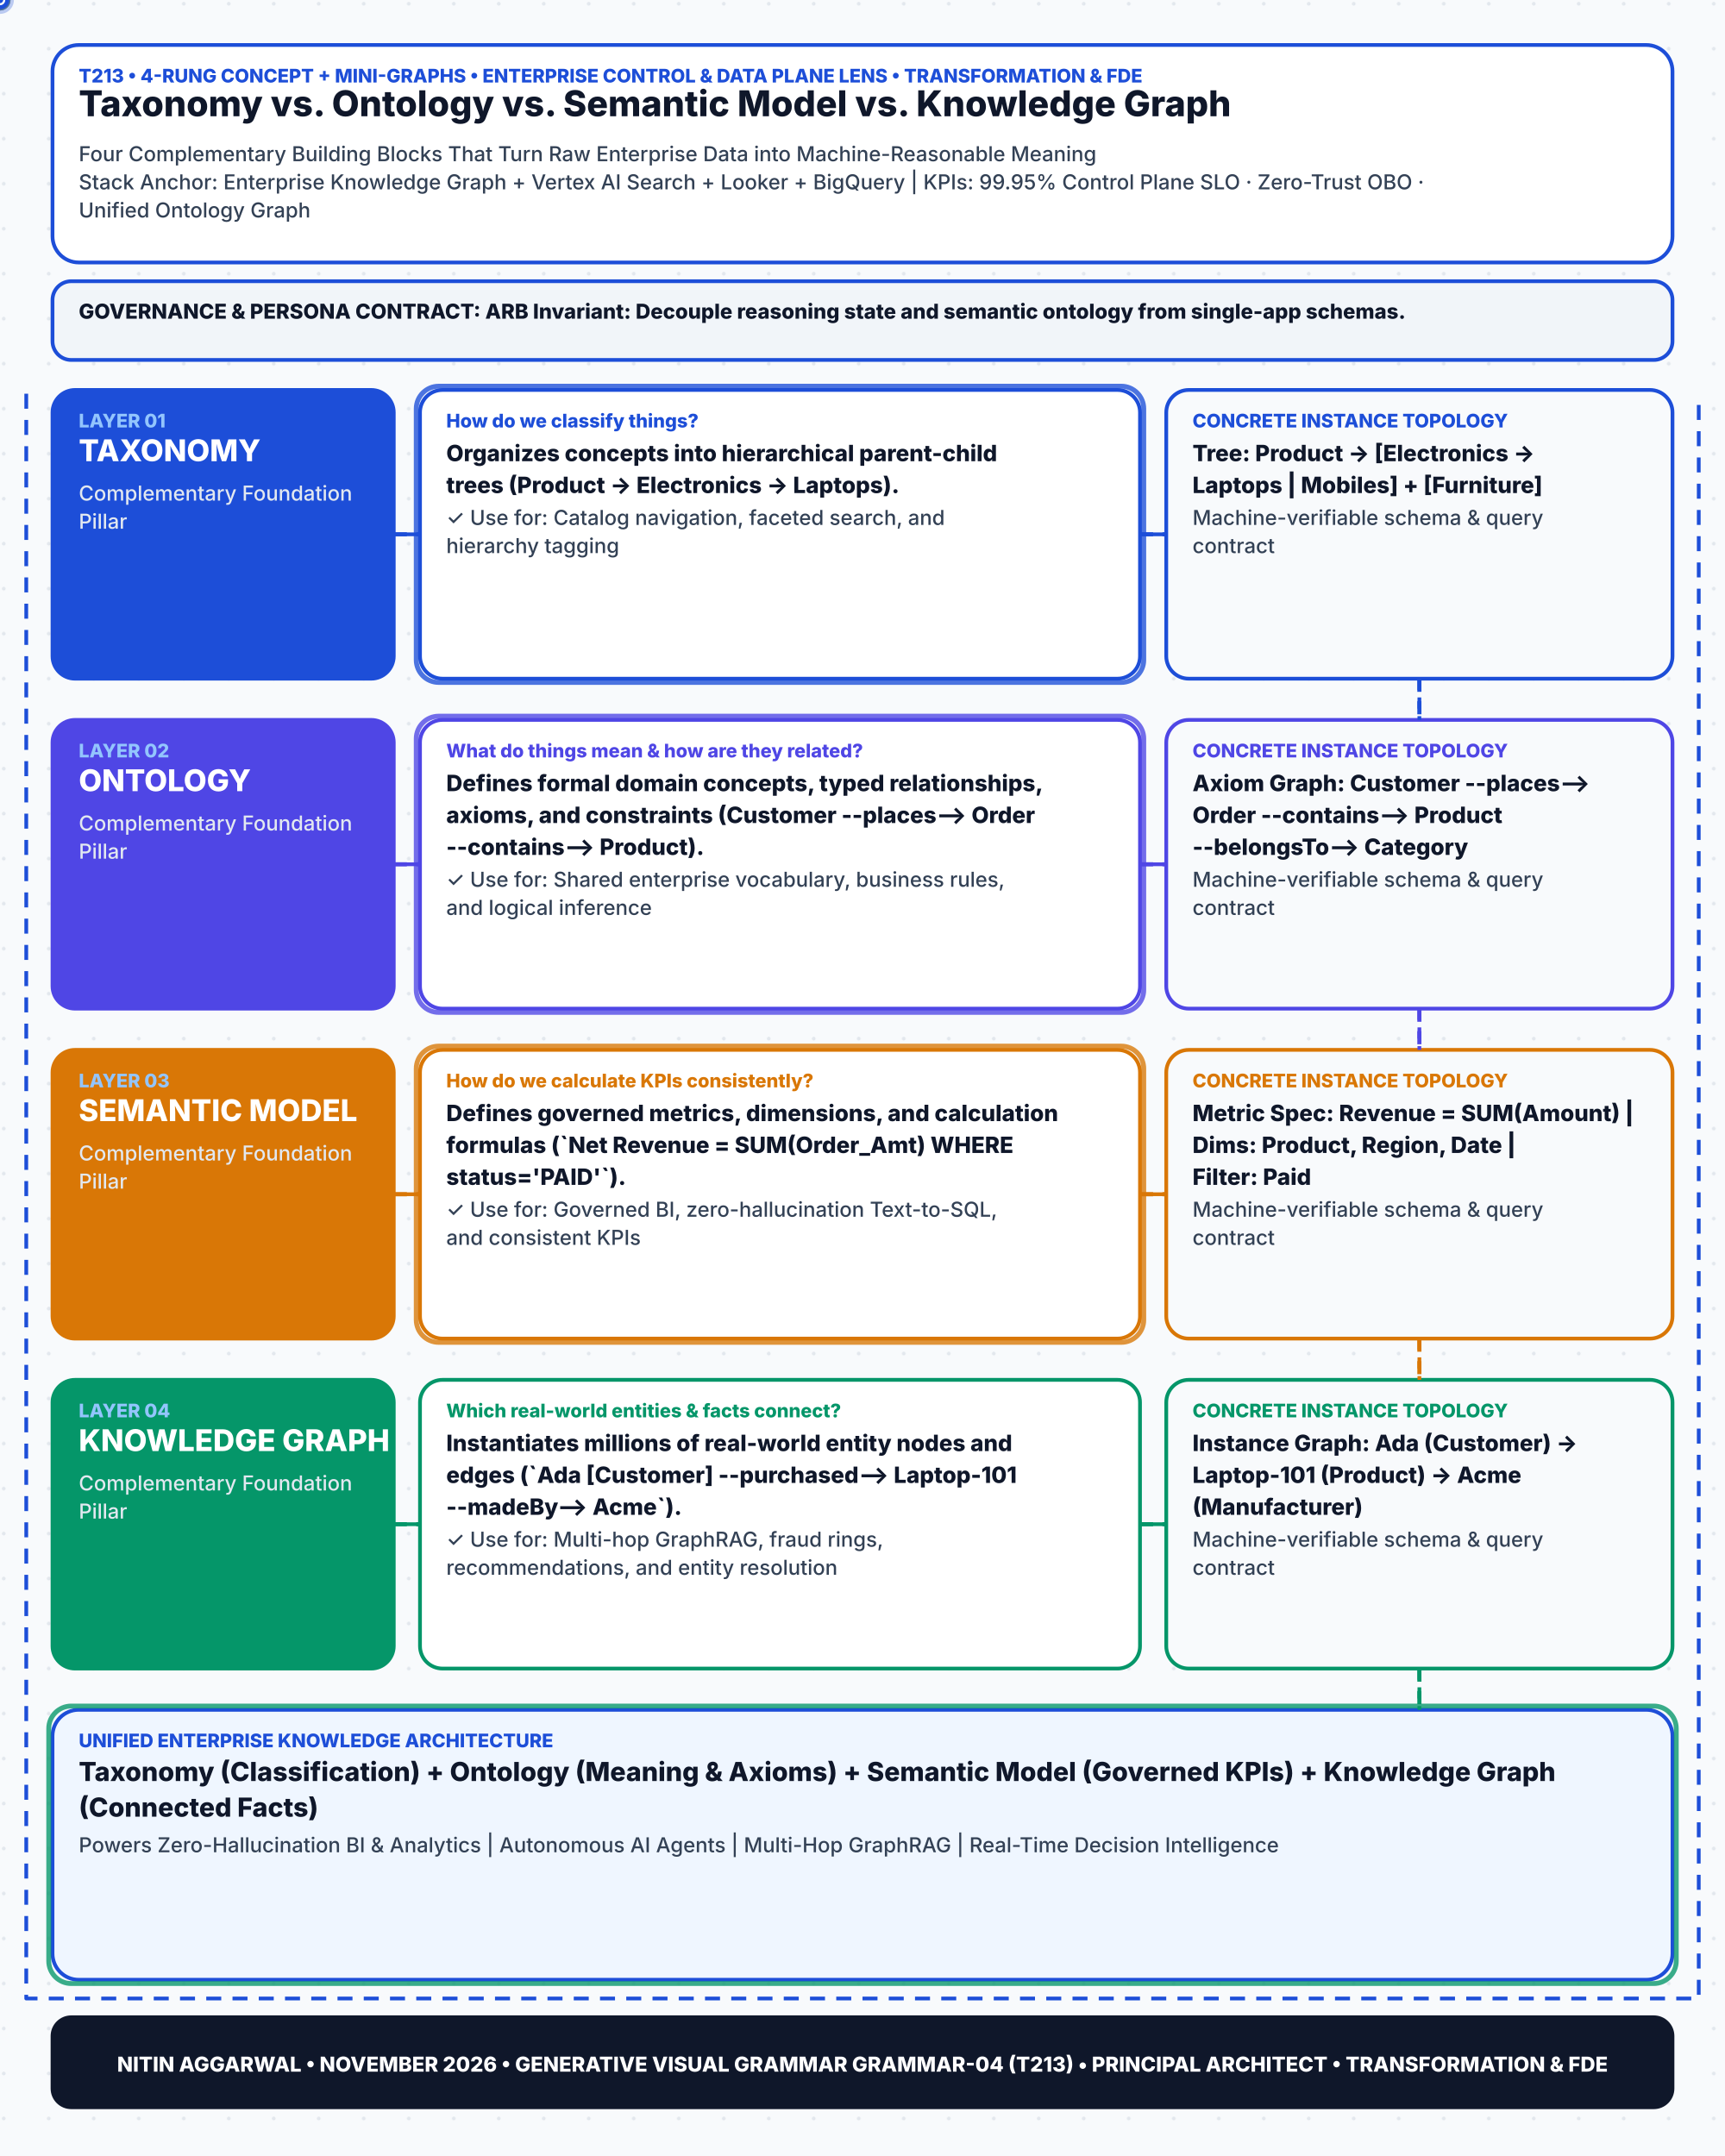
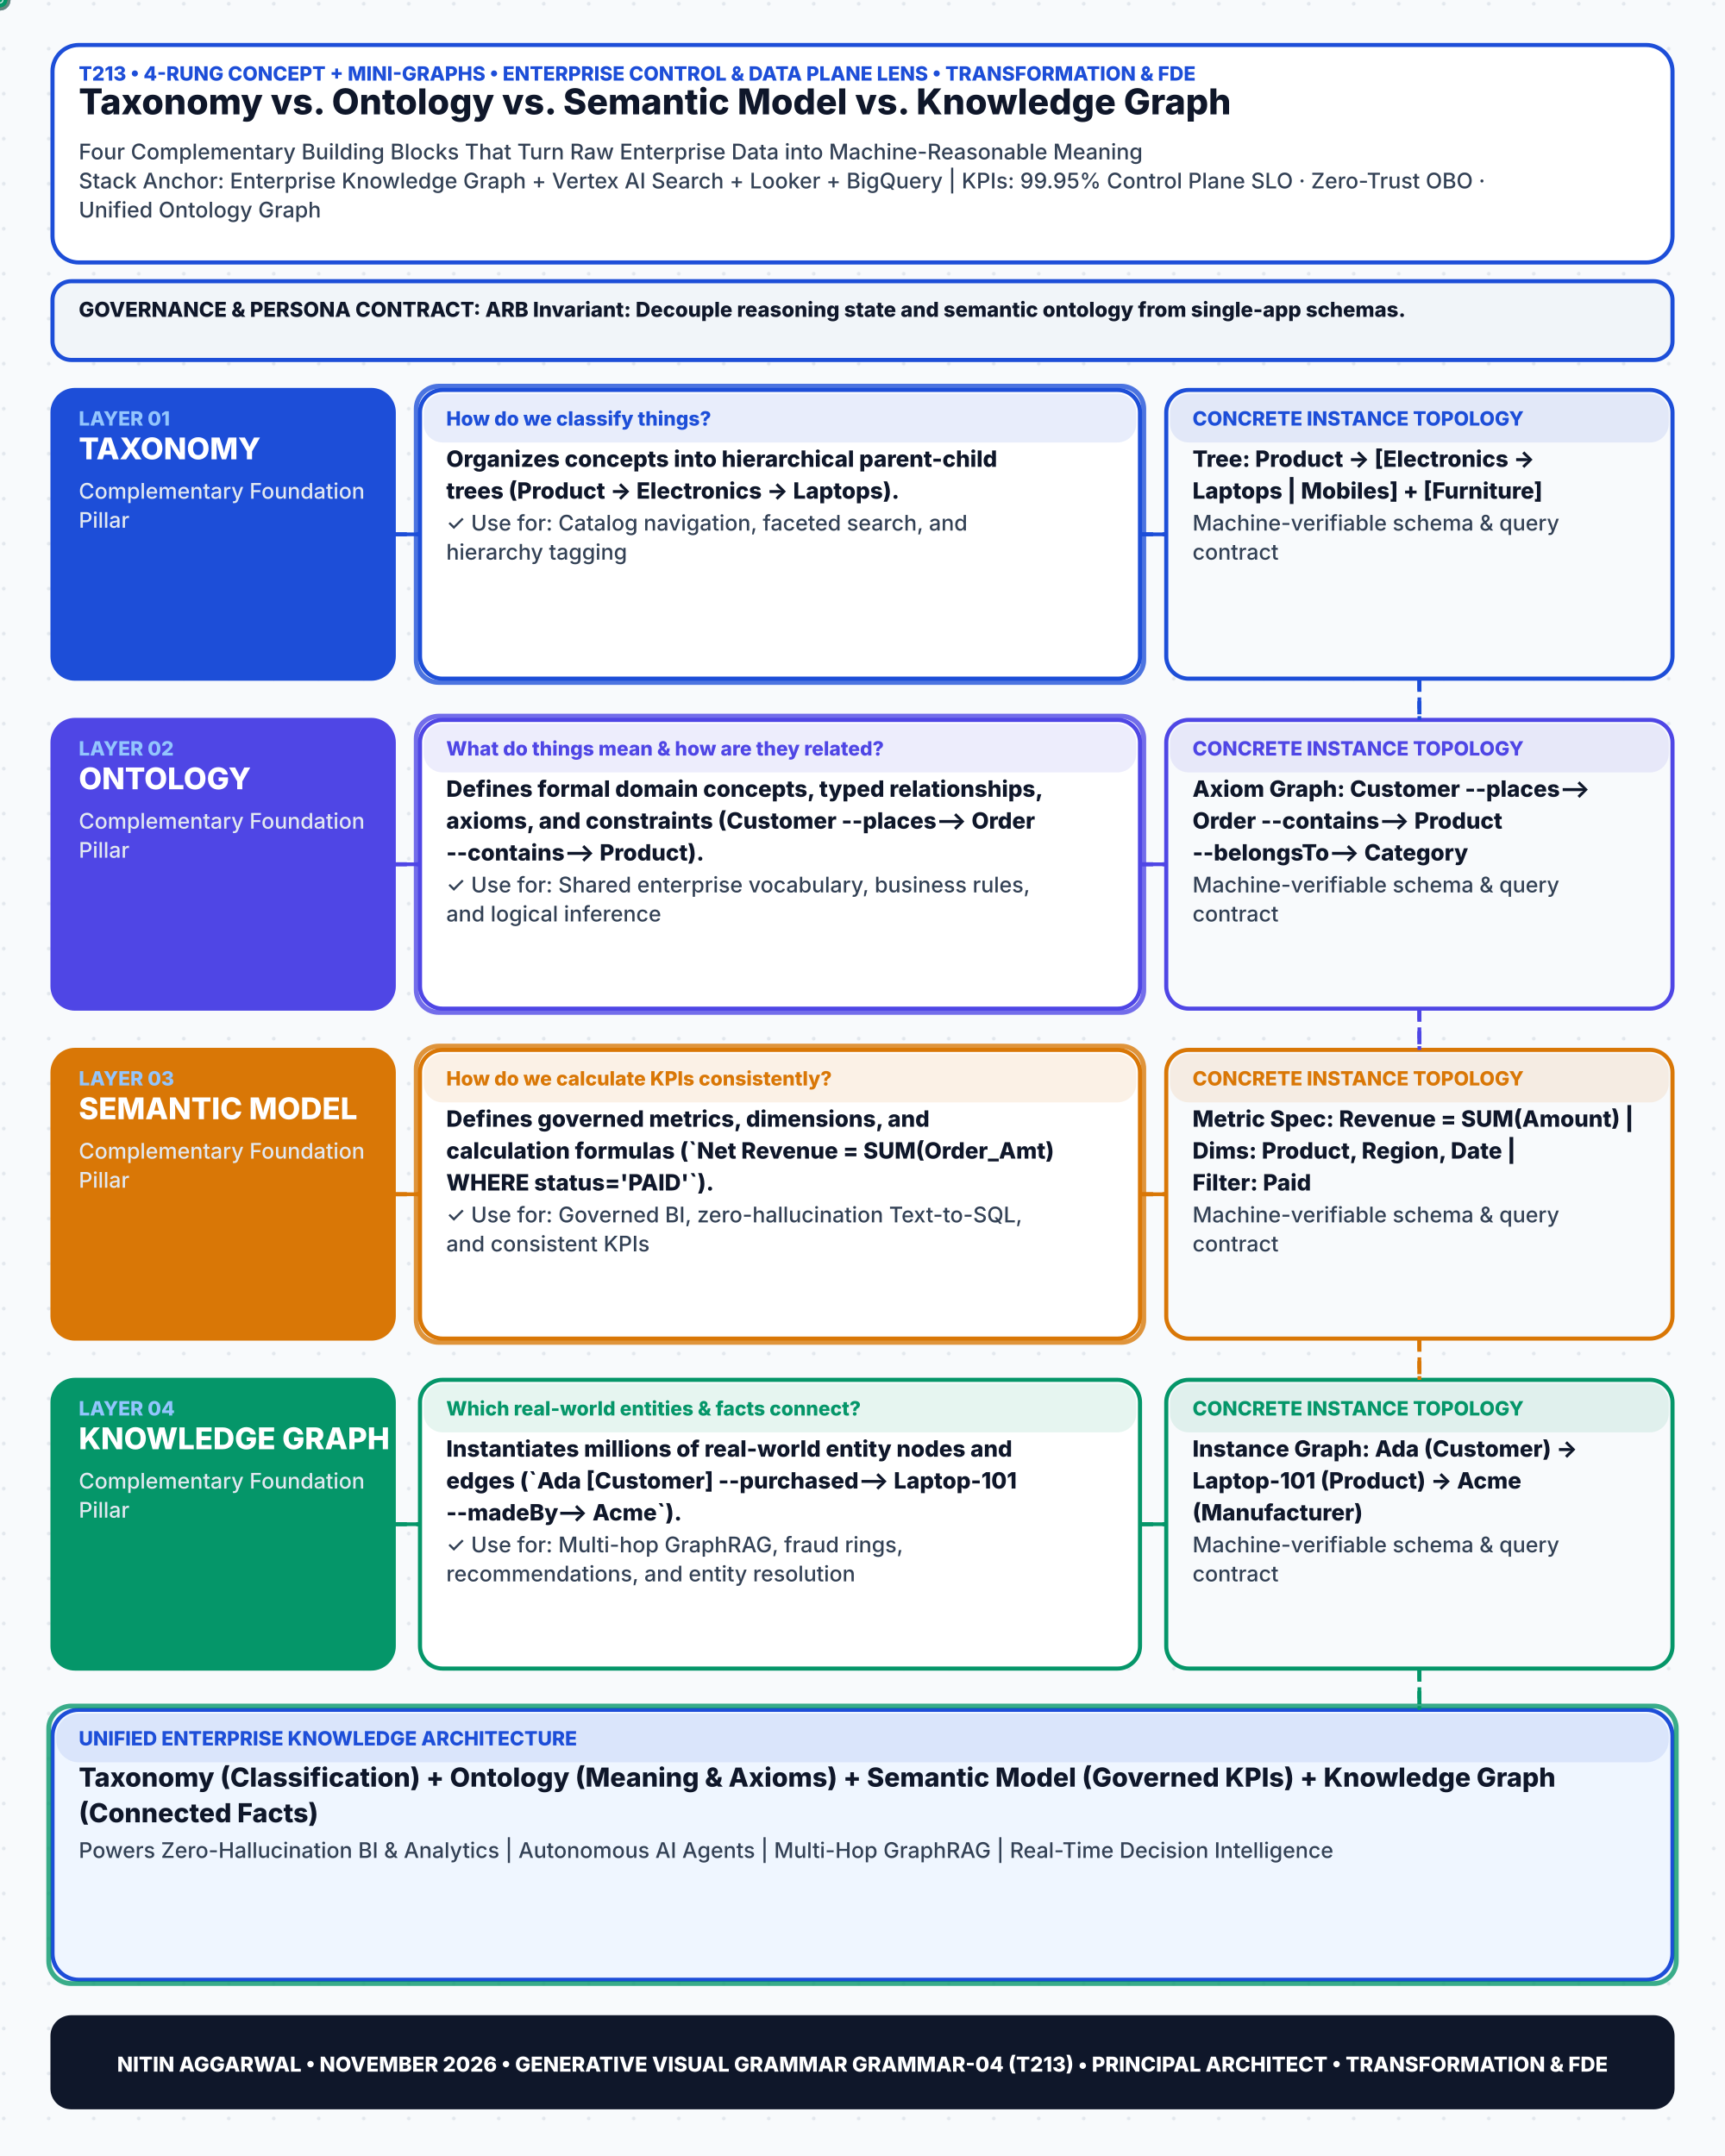
<svg xmlns="http://www.w3.org/2000/svg" viewBox="0 0 920 1150" width="920" height="1150">
  <defs>
    <pattern id="genGrid" width="24" height="24" patternUnits="userSpaceOnUse">
      <circle cx="2" cy="2" r="1" fill="#94A3B8" fill-opacity="0.20" />
    </pattern>
    <style>
@keyframes flowDash { from { stroke-dashoffset: 40; } to { stroke-dashoffset: 0; } }
.flow-line { animation: flowDash 1.0s linear infinite; }
@keyframes pulseStroke { 0%,100% { stroke-width: 2.4px; } 50% { stroke-width: 5px; } }
.pulse { animation: pulseStroke 2.2s ease-in-out infinite; }
@keyframes blink { 0%,100% { opacity: 1; } 50% { opacity: 0.35; } }
.blink { animation: blink 1.4s ease-in-out infinite; }
@keyframes phaseSpot1 { 0%,24% { opacity: 0.96; stroke-width: 3.4px; } 26%,100% { opacity: 0.22; stroke-width: 1.5px; } }
@keyframes phaseSpot2 { 0%,24% { opacity: 0.22; stroke-width: 1.5px; } 25%,49% { opacity: 0.96; stroke-width: 3.4px; } 51%,100% { opacity: 0.22; stroke-width: 1.5px; } }
@keyframes phaseSpot3 { 0%,49% { opacity: 0.22; stroke-width: 1.5px; } 50%,74% { opacity: 0.96; stroke-width: 3.4px; } 76%,100% { opacity: 0.22; stroke-width: 1.5px; } }
@keyframes phaseSpot4 { 0%,74% { opacity: 0.22; stroke-width: 1.5px; } 75%,99% { opacity: 0.96; stroke-width: 3.4px; } 100% { opacity: 0.22; stroke-width: 1.5px; } }
.phase-glow-1 { animation: phaseSpot1 4.8s ease-in-out infinite; }
.phase-glow-2 { animation: phaseSpot2 4.8s ease-in-out infinite; }
.phase-glow-3 { animation: phaseSpot3 4.8s ease-in-out infinite; }
.phase-glow-4 { animation: phaseSpot4 4.8s ease-in-out infinite; }
</style>
  </defs>
  <rect x="0" y="0" width="920" height="1150" fill="#F8FAFC" />
  <rect x="0" y="0" width="920" height="1150" fill="url(#genGrid)" />
-   <rect x="28.0" y="24.0" width="864.0" height="116.0" rx="14.0" fill="#FFFFFF" stroke="#1D4ED8" stroke-width="2" />
-   <text x="42.0" y="44.0" font-family="Inter, -apple-system, Helvetica, Arial, sans-serif" font-size="10" font-weight="800" fill="#1D4ED8">T213 • 4-RUNG CONCEPT + MINI-GRAPHS • ENTERPRISE CONTROL &amp; DATA PLANE LENS • TRANSFORMATION &amp; FDE</text>
-   <text x="42.0" y="62.0" font-family="Inter, -apple-system, Helvetica, Arial, sans-serif" font-size="19" font-weight="800" fill="#0F172A">Taxonomy vs. Ontology vs. Semantic Model vs. Knowledge Graph</text>
-   <text x="42.0" y="86.0" font-family="Inter, -apple-system, Helvetica, Arial, sans-serif" font-size="11" font-weight="500" fill="#334155">Four Complementary Building Blocks That Turn Raw Enterprise Data into Machine-Reasonable Meaning</text>
-   <text x="42.0" y="101.0" font-family="Inter, -apple-system, Helvetica, Arial, sans-serif" font-size="11" font-weight="500" fill="#334155">Stack Anchor: Enterprise Knowledge Graph + Vertex AI Search + Looker + BigQuery | KPIs: 99.95% Control Plane SLO · Zero-Trust OBO ·</text>
-   <text x="42.0" y="116.0" font-family="Inter, -apple-system, Helvetica, Arial, sans-serif" font-size="11" font-weight="500" fill="#334155">Unified Ontology Graph</text>
-   <rect x="28.0" y="150.0" width="864.0" height="42.0" rx="10.0" fill="#F1F5F9" stroke="#1D4ED8" stroke-width="2" />
-   <text x="42.0" y="170.0" font-family="Inter, -apple-system, Helvetica, Arial, sans-serif" font-size="11" font-weight="800" fill="#0F172A">GOVERNANCE &amp; PERSONA CONTRACT: ARB Invariant: Decouple reasoning state and semantic ontology from single-app schemas.</text>
-   <rect x="28.0" y="208.0" width="182.0" height="154.0" rx="12.0" fill="#1D4ED8" stroke="#1D4ED8" stroke-width="2" />
-   <text x="42.0" y="228.0" font-family="Inter, -apple-system, Helvetica, Arial, sans-serif" font-size="10" font-weight="800" fill="#93C5FD">LAYER 01</text>
-   <text x="42.0" y="246.0" font-family="Inter, -apple-system, Helvetica, Arial, sans-serif" font-size="16" font-weight="800" fill="#FFFFFF">TAXONOMY</text>
-   <text x="42.0" y="267.0" font-family="Inter, -apple-system, Helvetica, Arial, sans-serif" font-size="11" font-weight="500" fill="#E2E8F0">Complementary Foundation</text>
-   <text x="42.0" y="282.0" font-family="Inter, -apple-system, Helvetica, Arial, sans-serif" font-size="11" font-weight="500" fill="#E2E8F0">Pillar</text>
-   <rect x="224.0" y="208.0" width="384.0" height="154.0" rx="12.0" fill="#FFFFFF" stroke="#1D4ED8" stroke-width="2" />
-   <text x="238.0" y="228.0" font-family="Inter, -apple-system, Helvetica, Arial, sans-serif" font-size="10" font-weight="800" fill="#1D4ED8">How do we classify things?</text>
-   <text x="238.0" y="246.0" font-family="Inter, -apple-system, Helvetica, Arial, sans-serif" font-size="12" font-weight="800" fill="#0F172A">Organizes concepts into hierarchical parent-child</text>
-   <text x="238.0" y="263.0" font-family="Inter, -apple-system, Helvetica, Arial, sans-serif" font-size="12" font-weight="800" fill="#0F172A">trees (Product -&gt; Electronics -&gt; Laptops).</text>
-   <text x="238.0" y="280.0" font-family="Inter, -apple-system, Helvetica, Arial, sans-serif" font-size="11" font-weight="500" fill="#334155">✓ Use for: Catalog navigation, faceted search, and</text>
-   <text x="238.0" y="295.0" font-family="Inter, -apple-system, Helvetica, Arial, sans-serif" font-size="11" font-weight="500" fill="#334155">hierarchy tagging</text>
-   <rect x="622.0" y="208.0" width="270.0" height="154.0" rx="12.0" fill="#F8FAFC" stroke="#1D4ED8" stroke-width="2" />
-   <text x="636.0" y="228.0" font-family="Inter, -apple-system, Helvetica, Arial, sans-serif" font-size="10" font-weight="800" fill="#1D4ED8">CONCRETE INSTANCE TOPOLOGY</text>
-   <text x="636.0" y="246.0" font-family="Inter, -apple-system, Helvetica, Arial, sans-serif" font-size="12" font-weight="800" fill="#0F172A">Tree: Product -&gt; [Electronics -&gt;</text>
-   <text x="636.0" y="263.0" font-family="Inter, -apple-system, Helvetica, Arial, sans-serif" font-size="12" font-weight="800" fill="#0F172A">Laptops | Mobiles] + [Furniture]</text>
-   <text x="636.0" y="280.0" font-family="Inter, -apple-system, Helvetica, Arial, sans-serif" font-size="11" font-weight="500" fill="#334155">Machine-verifiable schema &amp; query</text>
-   <text x="636.0" y="295.0" font-family="Inter, -apple-system, Helvetica, Arial, sans-serif" font-size="11" font-weight="500" fill="#334155">contract</text>
-   <rect x="28.0" y="384.0" width="182.0" height="154.0" rx="12.0" fill="#4F46E5" stroke="#4F46E5" stroke-width="2" />
-   <text x="42.0" y="404.0" font-family="Inter, -apple-system, Helvetica, Arial, sans-serif" font-size="10" font-weight="800" fill="#93C5FD">LAYER 02</text>
-   <text x="42.0" y="422.0" font-family="Inter, -apple-system, Helvetica, Arial, sans-serif" font-size="16" font-weight="800" fill="#FFFFFF">ONTOLOGY</text>
-   <text x="42.0" y="443.0" font-family="Inter, -apple-system, Helvetica, Arial, sans-serif" font-size="11" font-weight="500" fill="#E2E8F0">Complementary Foundation</text>
-   <text x="42.0" y="458.0" font-family="Inter, -apple-system, Helvetica, Arial, sans-serif" font-size="11" font-weight="500" fill="#E2E8F0">Pillar</text>
-   <rect x="224.0" y="384.0" width="384.0" height="154.0" rx="12.0" fill="#FFFFFF" stroke="#4F46E5" stroke-width="2" />
-   <text x="238.0" y="404.0" font-family="Inter, -apple-system, Helvetica, Arial, sans-serif" font-size="10" font-weight="800" fill="#4F46E5">What do things mean &amp; how are they related?</text>
-   <text x="238.0" y="422.0" font-family="Inter, -apple-system, Helvetica, Arial, sans-serif" font-size="12" font-weight="800" fill="#0F172A">Defines formal domain concepts, typed relationships,</text>
-   <text x="238.0" y="439.0" font-family="Inter, -apple-system, Helvetica, Arial, sans-serif" font-size="12" font-weight="800" fill="#0F172A">axioms, and constraints (Customer --places--&gt; Order</text>
-   <text x="238.0" y="456.0" font-family="Inter, -apple-system, Helvetica, Arial, sans-serif" font-size="12" font-weight="800" fill="#0F172A">--contains--&gt; Product).</text>
-   <text x="238.0" y="473.0" font-family="Inter, -apple-system, Helvetica, Arial, sans-serif" font-size="11" font-weight="500" fill="#334155">✓ Use for: Shared enterprise vocabulary, business rules,</text>
-   <text x="238.0" y="488.0" font-family="Inter, -apple-system, Helvetica, Arial, sans-serif" font-size="11" font-weight="500" fill="#334155">and logical inference</text>
-   <rect x="622.0" y="384.0" width="270.0" height="154.0" rx="12.0" fill="#F8FAFC" stroke="#4F46E5" stroke-width="2" />
-   <text x="636.0" y="404.0" font-family="Inter, -apple-system, Helvetica, Arial, sans-serif" font-size="10" font-weight="800" fill="#4F46E5">CONCRETE INSTANCE TOPOLOGY</text>
-   <text x="636.0" y="422.0" font-family="Inter, -apple-system, Helvetica, Arial, sans-serif" font-size="12" font-weight="800" fill="#0F172A">Axiom Graph: Customer --places--&gt;</text>
-   <text x="636.0" y="439.0" font-family="Inter, -apple-system, Helvetica, Arial, sans-serif" font-size="12" font-weight="800" fill="#0F172A">Order --contains--&gt; Product</text>
-   <text x="636.0" y="456.0" font-family="Inter, -apple-system, Helvetica, Arial, sans-serif" font-size="12" font-weight="800" fill="#0F172A">--belongsTo--&gt; Category</text>
-   <text x="636.0" y="473.0" font-family="Inter, -apple-system, Helvetica, Arial, sans-serif" font-size="11" font-weight="500" fill="#334155">Machine-verifiable schema &amp; query</text>
-   <text x="636.0" y="488.0" font-family="Inter, -apple-system, Helvetica, Arial, sans-serif" font-size="11" font-weight="500" fill="#334155">contract</text>
-   <rect x="28.0" y="560.0" width="182.0" height="154.0" rx="12.0" fill="#D97706" stroke="#D97706" stroke-width="2" />
-   <text x="42.0" y="580.0" font-family="Inter, -apple-system, Helvetica, Arial, sans-serif" font-size="10" font-weight="800" fill="#93C5FD">LAYER 03</text>
-   <text x="42.0" y="598.0" font-family="Inter, -apple-system, Helvetica, Arial, sans-serif" font-size="16" font-weight="800" fill="#FFFFFF">SEMANTIC MODEL</text>
-   <text x="42.0" y="619.0" font-family="Inter, -apple-system, Helvetica, Arial, sans-serif" font-size="11" font-weight="500" fill="#E2E8F0">Complementary Foundation</text>
-   <text x="42.0" y="634.0" font-family="Inter, -apple-system, Helvetica, Arial, sans-serif" font-size="11" font-weight="500" fill="#E2E8F0">Pillar</text>
-   <rect x="224.0" y="560.0" width="384.0" height="154.0" rx="12.0" fill="#FFFFFF" stroke="#D97706" stroke-width="2" />
-   <text x="238.0" y="580.0" font-family="Inter, -apple-system, Helvetica, Arial, sans-serif" font-size="10" font-weight="800" fill="#D97706">How do we calculate KPIs consistently?</text>
-   <text x="238.0" y="598.0" font-family="Inter, -apple-system, Helvetica, Arial, sans-serif" font-size="12" font-weight="800" fill="#0F172A">Defines governed metrics, dimensions, and calculation</text>
-   <text x="238.0" y="615.0" font-family="Inter, -apple-system, Helvetica, Arial, sans-serif" font-size="12" font-weight="800" fill="#0F172A">formulas (`Net Revenue = SUM(Order_Amt) WHERE</text>
-   <text x="238.0" y="632.0" font-family="Inter, -apple-system, Helvetica, Arial, sans-serif" font-size="12" font-weight="800" fill="#0F172A">status='PAID'`).</text>
-   <text x="238.0" y="649.0" font-family="Inter, -apple-system, Helvetica, Arial, sans-serif" font-size="11" font-weight="500" fill="#334155">✓ Use for: Governed BI, zero-hallucination Text-to-SQL,</text>
-   <text x="238.0" y="664.0" font-family="Inter, -apple-system, Helvetica, Arial, sans-serif" font-size="11" font-weight="500" fill="#334155">and consistent KPIs</text>
-   <rect x="622.0" y="560.0" width="270.0" height="154.0" rx="12.0" fill="#F8FAFC" stroke="#D97706" stroke-width="2" />
-   <text x="636.0" y="580.0" font-family="Inter, -apple-system, Helvetica, Arial, sans-serif" font-size="10" font-weight="800" fill="#D97706">CONCRETE INSTANCE TOPOLOGY</text>
-   <text x="636.0" y="598.0" font-family="Inter, -apple-system, Helvetica, Arial, sans-serif" font-size="12" font-weight="800" fill="#0F172A">Metric Spec: Revenue = SUM(Amount) |</text>
-   <text x="636.0" y="615.0" font-family="Inter, -apple-system, Helvetica, Arial, sans-serif" font-size="12" font-weight="800" fill="#0F172A">Dims: Product, Region, Date |</text>
-   <text x="636.0" y="632.0" font-family="Inter, -apple-system, Helvetica, Arial, sans-serif" font-size="12" font-weight="800" fill="#0F172A">Filter: Paid</text>
-   <text x="636.0" y="649.0" font-family="Inter, -apple-system, Helvetica, Arial, sans-serif" font-size="11" font-weight="500" fill="#334155">Machine-verifiable schema &amp; query</text>
-   <text x="636.0" y="664.0" font-family="Inter, -apple-system, Helvetica, Arial, sans-serif" font-size="11" font-weight="500" fill="#334155">contract</text>
-   <rect x="28.0" y="736.0" width="182.0" height="154.0" rx="12.0" fill="#059669" stroke="#059669" stroke-width="2" />
-   <text x="42.0" y="756.0" font-family="Inter, -apple-system, Helvetica, Arial, sans-serif" font-size="10" font-weight="800" fill="#93C5FD">LAYER 04</text>
-   <text x="42.0" y="774.0" font-family="Inter, -apple-system, Helvetica, Arial, sans-serif" font-size="16" font-weight="800" fill="#FFFFFF">KNOWLEDGE GRAPH</text>
-   <text x="42.0" y="795.0" font-family="Inter, -apple-system, Helvetica, Arial, sans-serif" font-size="11" font-weight="500" fill="#E2E8F0">Complementary Foundation</text>
-   <text x="42.0" y="810.0" font-family="Inter, -apple-system, Helvetica, Arial, sans-serif" font-size="11" font-weight="500" fill="#E2E8F0">Pillar</text>
-   <rect x="224.0" y="736.0" width="384.0" height="154.0" rx="12.0" fill="#FFFFFF" stroke="#059669" stroke-width="2" />
-   <text x="238.0" y="756.0" font-family="Inter, -apple-system, Helvetica, Arial, sans-serif" font-size="10" font-weight="800" fill="#059669">Which real-world entities &amp; facts connect?</text>
-   <text x="238.0" y="774.0" font-family="Inter, -apple-system, Helvetica, Arial, sans-serif" font-size="12" font-weight="800" fill="#0F172A">Instantiates millions of real-world entity nodes and</text>
-   <text x="238.0" y="791.0" font-family="Inter, -apple-system, Helvetica, Arial, sans-serif" font-size="12" font-weight="800" fill="#0F172A">edges (`Ada [Customer] --purchased--&gt; Laptop-101</text>
-   <text x="238.0" y="808.0" font-family="Inter, -apple-system, Helvetica, Arial, sans-serif" font-size="12" font-weight="800" fill="#0F172A">--madeBy--&gt; Acme`).</text>
-   <text x="238.0" y="825.0" font-family="Inter, -apple-system, Helvetica, Arial, sans-serif" font-size="11" font-weight="500" fill="#334155">✓ Use for: Multi-hop GraphRAG, fraud rings,</text>
-   <text x="238.0" y="840.0" font-family="Inter, -apple-system, Helvetica, Arial, sans-serif" font-size="11" font-weight="500" fill="#334155">recommendations, and entity resolution</text>
-   <rect x="622.0" y="736.0" width="270.0" height="154.0" rx="12.0" fill="#F8FAFC" stroke="#059669" stroke-width="2" />
-   <text x="636.0" y="756.0" font-family="Inter, -apple-system, Helvetica, Arial, sans-serif" font-size="10" font-weight="800" fill="#059669">CONCRETE INSTANCE TOPOLOGY</text>
-   <text x="636.0" y="774.0" font-family="Inter, -apple-system, Helvetica, Arial, sans-serif" font-size="12" font-weight="800" fill="#0F172A">Instance Graph: Ada (Customer) -&gt;</text>
-   <text x="636.0" y="791.0" font-family="Inter, -apple-system, Helvetica, Arial, sans-serif" font-size="12" font-weight="800" fill="#0F172A">Laptop-101 (Product) -&gt; Acme</text>
-   <text x="636.0" y="808.0" font-family="Inter, -apple-system, Helvetica, Arial, sans-serif" font-size="12" font-weight="800" fill="#0F172A">(Manufacturer)</text>
-   <text x="636.0" y="825.0" font-family="Inter, -apple-system, Helvetica, Arial, sans-serif" font-size="11" font-weight="500" fill="#334155">Machine-verifiable schema &amp; query</text>
-   <text x="636.0" y="840.0" font-family="Inter, -apple-system, Helvetica, Arial, sans-serif" font-size="11" font-weight="500" fill="#334155">contract</text>
-   <rect x="28.0" y="912.0" width="864.0" height="144.0" rx="14.0" fill="#EFF6FF" stroke="#1D4ED8" stroke-width="2" />
-   <text x="42.0" y="932.0" font-family="Inter, -apple-system, Helvetica, Arial, sans-serif" font-size="10" font-weight="800" fill="#1D4ED8">UNIFIED ENTERPRISE KNOWLEDGE ARCHITECTURE</text>
-   <text x="42.0" y="950.0" font-family="Inter, -apple-system, Helvetica, Arial, sans-serif" font-size="14" font-weight="800" fill="#0F172A">Taxonomy (Classification) + Ontology (Meaning &amp; Axioms) + Semantic Model (Governed KPIs) + Knowledge Graph</text>
-   <text x="42.0" y="969.0" font-family="Inter, -apple-system, Helvetica, Arial, sans-serif" font-size="14" font-weight="800" fill="#0F172A">(Connected Facts)</text>
-   <text x="42.0" y="988.0" font-family="Inter, -apple-system, Helvetica, Arial, sans-serif" font-size="11" font-weight="500" fill="#334155">Powers Zero-Hallucination BI &amp; Analytics | Autonomous AI Agents | Multi-Hop GraphRAG | Real-Time Decision Intelligence</text>
-   <rect x="28.0" y="1076.0" width="864.0" height="48.0" rx="10.0" fill="#0F172A" stroke="#0F172A" stroke-width="2" />
+   <rect x="28.0" y="24.0" width="864.0" height="116.0" rx="14.0" fill="#FFFFFF" stroke="#1D4ED8" stroke-width="2.2" />
+   <text x="42.0" y="43.0" font-family="Inter, -apple-system, Helvetica, Arial, sans-serif" font-size="10.5" font-weight="800" fill="#1D4ED8">T213 • 4-RUNG CONCEPT + MINI-GRAPHS • ENTERPRISE CONTROL &amp; DATA PLANE LENS • TRANSFORMATION &amp; FDE</text>
+   <text x="42.0" y="61.0" font-family="Inter, -apple-system, Helvetica, Arial, sans-serif" font-size="19" font-weight="800" fill="#0F172A">Taxonomy vs. Ontology vs. Semantic Model vs. Knowledge Graph</text>
+   <text x="42.0" y="85.0" font-family="Inter, -apple-system, Helvetica, Arial, sans-serif" font-size="11.5" font-weight="500" fill="#334155">Four Complementary Building Blocks That Turn Raw Enterprise Data into Machine-Reasonable Meaning</text>
+   <text x="42.0" y="100.5" font-family="Inter, -apple-system, Helvetica, Arial, sans-serif" font-size="11.5" font-weight="500" fill="#334155">Stack Anchor: Enterprise Knowledge Graph + Vertex AI Search + Looker + BigQuery | KPIs: 99.95% Control Plane SLO · Zero-Trust OBO ·</text>
+   <text x="42.0" y="116.0" font-family="Inter, -apple-system, Helvetica, Arial, sans-serif" font-size="11.5" font-weight="500" fill="#334155">Unified Ontology Graph</text>
+   <rect x="28.0" y="150.0" width="864.0" height="42.0" rx="10.0" fill="#F1F5F9" stroke="#1D4ED8" stroke-width="2.2" />
+   <text x="42.0" y="169.0" font-family="Inter, -apple-system, Helvetica, Arial, sans-serif" font-size="11" font-weight="800" fill="#0F172A">GOVERNANCE &amp; PERSONA CONTRACT: ARB Invariant: Decouple reasoning state and semantic ontology from single-app schemas.</text>
+   <rect x="28.0" y="208.0" width="182.0" height="154.0" rx="12.0" fill="#1D4ED8" stroke="#1D4ED8" stroke-width="2.2" />
+   <text x="42.0" y="227.0" font-family="Inter, -apple-system, Helvetica, Arial, sans-serif" font-size="10.5" font-weight="800" fill="#93C5FD">LAYER 01</text>
+   <text x="42.0" y="245.0" font-family="Inter, -apple-system, Helvetica, Arial, sans-serif" font-size="16" font-weight="800" fill="#FFFFFF">TAXONOMY</text>
+   <text x="42.0" y="266.0" font-family="Inter, -apple-system, Helvetica, Arial, sans-serif" font-size="11.5" font-weight="500" fill="#E2E8F0">Complementary Foundation</text>
+   <text x="42.0" y="281.5" font-family="Inter, -apple-system, Helvetica, Arial, sans-serif" font-size="11.5" font-weight="500" fill="#E2E8F0">Pillar</text>
+   <rect x="224.0" y="208.0" width="384.0" height="154.0" rx="12.0" fill="#FFFFFF" stroke="#1D4ED8" stroke-width="2.2" />
+   <rect x="226.0" y="210.0" width="380.0" height="26.0" rx="10.0" fill="#1D4ED8" fill-opacity="0.10" />
+   <text x="238.0" y="227.0" font-family="Inter, -apple-system, Helvetica, Arial, sans-serif" font-size="10.5" font-weight="800" fill="#1D4ED8">How do we classify things?</text>
+   <text x="238.0" y="249.0" font-family="Inter, -apple-system, Helvetica, Arial, sans-serif" font-size="12" font-weight="800" fill="#0F172A">Organizes concepts into hierarchical parent-child</text>
+   <text x="238.0" y="266.0" font-family="Inter, -apple-system, Helvetica, Arial, sans-serif" font-size="12" font-weight="800" fill="#0F172A">trees (Product -&gt; Electronics -&gt; Laptops).</text>
+   <text x="238.0" y="283.0" font-family="Inter, -apple-system, Helvetica, Arial, sans-serif" font-size="11.5" font-weight="500" fill="#334155">✓ Use for: Catalog navigation, faceted search, and</text>
+   <text x="238.0" y="298.5" font-family="Inter, -apple-system, Helvetica, Arial, sans-serif" font-size="11.5" font-weight="500" fill="#334155">hierarchy tagging</text>
+   <rect x="622.0" y="208.0" width="270.0" height="154.0" rx="12.0" fill="#F8FAFC" stroke="#1D4ED8" stroke-width="2.2" />
+   <rect x="624.0" y="210.0" width="266.0" height="26.0" rx="10.0" fill="#1D4ED8" fill-opacity="0.10" />
+   <text x="636.0" y="227.0" font-family="Inter, -apple-system, Helvetica, Arial, sans-serif" font-size="10.5" font-weight="800" fill="#1D4ED8">CONCRETE INSTANCE TOPOLOGY</text>
+   <text x="636.0" y="249.0" font-family="Inter, -apple-system, Helvetica, Arial, sans-serif" font-size="12" font-weight="800" fill="#0F172A">Tree: Product -&gt; [Electronics -&gt;</text>
+   <text x="636.0" y="266.0" font-family="Inter, -apple-system, Helvetica, Arial, sans-serif" font-size="12" font-weight="800" fill="#0F172A">Laptops | Mobiles] + [Furniture]</text>
+   <text x="636.0" y="283.0" font-family="Inter, -apple-system, Helvetica, Arial, sans-serif" font-size="11.5" font-weight="500" fill="#334155">Machine-verifiable schema &amp; query</text>
+   <text x="636.0" y="298.5" font-family="Inter, -apple-system, Helvetica, Arial, sans-serif" font-size="11.5" font-weight="500" fill="#334155">contract</text>
+   <rect x="28.0" y="384.0" width="182.0" height="154.0" rx="12.0" fill="#4F46E5" stroke="#4F46E5" stroke-width="2.2" />
+   <text x="42.0" y="403.0" font-family="Inter, -apple-system, Helvetica, Arial, sans-serif" font-size="10.5" font-weight="800" fill="#93C5FD">LAYER 02</text>
+   <text x="42.0" y="421.0" font-family="Inter, -apple-system, Helvetica, Arial, sans-serif" font-size="16" font-weight="800" fill="#FFFFFF">ONTOLOGY</text>
+   <text x="42.0" y="442.0" font-family="Inter, -apple-system, Helvetica, Arial, sans-serif" font-size="11.5" font-weight="500" fill="#E2E8F0">Complementary Foundation</text>
+   <text x="42.0" y="457.5" font-family="Inter, -apple-system, Helvetica, Arial, sans-serif" font-size="11.5" font-weight="500" fill="#E2E8F0">Pillar</text>
+   <rect x="224.0" y="384.0" width="384.0" height="154.0" rx="12.0" fill="#FFFFFF" stroke="#4F46E5" stroke-width="2.2" />
+   <rect x="226.0" y="386.0" width="380.0" height="26.0" rx="10.0" fill="#4F46E5" fill-opacity="0.10" />
+   <text x="238.0" y="403.0" font-family="Inter, -apple-system, Helvetica, Arial, sans-serif" font-size="10.5" font-weight="800" fill="#4F46E5">What do things mean &amp; how are they related?</text>
+   <text x="238.0" y="425.0" font-family="Inter, -apple-system, Helvetica, Arial, sans-serif" font-size="12" font-weight="800" fill="#0F172A">Defines formal domain concepts, typed relationships,</text>
+   <text x="238.0" y="442.0" font-family="Inter, -apple-system, Helvetica, Arial, sans-serif" font-size="12" font-weight="800" fill="#0F172A">axioms, and constraints (Customer --places--&gt; Order</text>
+   <text x="238.0" y="459.0" font-family="Inter, -apple-system, Helvetica, Arial, sans-serif" font-size="12" font-weight="800" fill="#0F172A">--contains--&gt; Product).</text>
+   <text x="238.0" y="476.0" font-family="Inter, -apple-system, Helvetica, Arial, sans-serif" font-size="11.5" font-weight="500" fill="#334155">✓ Use for: Shared enterprise vocabulary, business rules,</text>
+   <text x="238.0" y="491.5" font-family="Inter, -apple-system, Helvetica, Arial, sans-serif" font-size="11.5" font-weight="500" fill="#334155">and logical inference</text>
+   <rect x="622.0" y="384.0" width="270.0" height="154.0" rx="12.0" fill="#F8FAFC" stroke="#4F46E5" stroke-width="2.2" />
+   <rect x="624.0" y="386.0" width="266.0" height="26.0" rx="10.0" fill="#4F46E5" fill-opacity="0.10" />
+   <text x="636.0" y="403.0" font-family="Inter, -apple-system, Helvetica, Arial, sans-serif" font-size="10.5" font-weight="800" fill="#4F46E5">CONCRETE INSTANCE TOPOLOGY</text>
+   <text x="636.0" y="425.0" font-family="Inter, -apple-system, Helvetica, Arial, sans-serif" font-size="12" font-weight="800" fill="#0F172A">Axiom Graph: Customer --places--&gt;</text>
+   <text x="636.0" y="442.0" font-family="Inter, -apple-system, Helvetica, Arial, sans-serif" font-size="12" font-weight="800" fill="#0F172A">Order --contains--&gt; Product</text>
+   <text x="636.0" y="459.0" font-family="Inter, -apple-system, Helvetica, Arial, sans-serif" font-size="12" font-weight="800" fill="#0F172A">--belongsTo--&gt; Category</text>
+   <text x="636.0" y="476.0" font-family="Inter, -apple-system, Helvetica, Arial, sans-serif" font-size="11.5" font-weight="500" fill="#334155">Machine-verifiable schema &amp; query</text>
+   <text x="636.0" y="491.5" font-family="Inter, -apple-system, Helvetica, Arial, sans-serif" font-size="11.5" font-weight="500" fill="#334155">contract</text>
+   <rect x="28.0" y="560.0" width="182.0" height="154.0" rx="12.0" fill="#D97706" stroke="#D97706" stroke-width="2.2" />
+   <text x="42.0" y="579.0" font-family="Inter, -apple-system, Helvetica, Arial, sans-serif" font-size="10.5" font-weight="800" fill="#93C5FD">LAYER 03</text>
+   <text x="42.0" y="597.0" font-family="Inter, -apple-system, Helvetica, Arial, sans-serif" font-size="16" font-weight="800" fill="#FFFFFF">SEMANTIC MODEL</text>
+   <text x="42.0" y="618.0" font-family="Inter, -apple-system, Helvetica, Arial, sans-serif" font-size="11.5" font-weight="500" fill="#E2E8F0">Complementary Foundation</text>
+   <text x="42.0" y="633.5" font-family="Inter, -apple-system, Helvetica, Arial, sans-serif" font-size="11.5" font-weight="500" fill="#E2E8F0">Pillar</text>
+   <rect x="224.0" y="560.0" width="384.0" height="154.0" rx="12.0" fill="#FFFFFF" stroke="#D97706" stroke-width="2.2" />
+   <rect x="226.0" y="562.0" width="380.0" height="26.0" rx="10.0" fill="#D97706" fill-opacity="0.10" />
+   <text x="238.0" y="579.0" font-family="Inter, -apple-system, Helvetica, Arial, sans-serif" font-size="10.5" font-weight="800" fill="#D97706">How do we calculate KPIs consistently?</text>
+   <text x="238.0" y="601.0" font-family="Inter, -apple-system, Helvetica, Arial, sans-serif" font-size="12" font-weight="800" fill="#0F172A">Defines governed metrics, dimensions, and</text>
+   <text x="238.0" y="618.0" font-family="Inter, -apple-system, Helvetica, Arial, sans-serif" font-size="12" font-weight="800" fill="#0F172A">calculation formulas (`Net Revenue = SUM(Order_Amt)</text>
+   <text x="238.0" y="635.0" font-family="Inter, -apple-system, Helvetica, Arial, sans-serif" font-size="12" font-weight="800" fill="#0F172A">WHERE status='PAID'`).</text>
+   <text x="238.0" y="652.0" font-family="Inter, -apple-system, Helvetica, Arial, sans-serif" font-size="11.5" font-weight="500" fill="#334155">✓ Use for: Governed BI, zero-hallucination Text-to-SQL,</text>
+   <text x="238.0" y="667.5" font-family="Inter, -apple-system, Helvetica, Arial, sans-serif" font-size="11.5" font-weight="500" fill="#334155">and consistent KPIs</text>
+   <rect x="622.0" y="560.0" width="270.0" height="154.0" rx="12.0" fill="#F8FAFC" stroke="#D97706" stroke-width="2.2" />
+   <rect x="624.0" y="562.0" width="266.0" height="26.0" rx="10.0" fill="#D97706" fill-opacity="0.10" />
+   <text x="636.0" y="579.0" font-family="Inter, -apple-system, Helvetica, Arial, sans-serif" font-size="10.5" font-weight="800" fill="#D97706">CONCRETE INSTANCE TOPOLOGY</text>
+   <text x="636.0" y="601.0" font-family="Inter, -apple-system, Helvetica, Arial, sans-serif" font-size="12" font-weight="800" fill="#0F172A">Metric Spec: Revenue = SUM(Amount) |</text>
+   <text x="636.0" y="618.0" font-family="Inter, -apple-system, Helvetica, Arial, sans-serif" font-size="12" font-weight="800" fill="#0F172A">Dims: Product, Region, Date |</text>
+   <text x="636.0" y="635.0" font-family="Inter, -apple-system, Helvetica, Arial, sans-serif" font-size="12" font-weight="800" fill="#0F172A">Filter: Paid</text>
+   <text x="636.0" y="652.0" font-family="Inter, -apple-system, Helvetica, Arial, sans-serif" font-size="11.5" font-weight="500" fill="#334155">Machine-verifiable schema &amp; query</text>
+   <text x="636.0" y="667.5" font-family="Inter, -apple-system, Helvetica, Arial, sans-serif" font-size="11.5" font-weight="500" fill="#334155">contract</text>
+   <rect x="28.0" y="736.0" width="182.0" height="154.0" rx="12.0" fill="#059669" stroke="#059669" stroke-width="2.2" />
+   <text x="42.0" y="755.0" font-family="Inter, -apple-system, Helvetica, Arial, sans-serif" font-size="10.5" font-weight="800" fill="#93C5FD">LAYER 04</text>
+   <text x="42.0" y="773.0" font-family="Inter, -apple-system, Helvetica, Arial, sans-serif" font-size="16" font-weight="800" fill="#FFFFFF">KNOWLEDGE GRAPH</text>
+   <text x="42.0" y="794.0" font-family="Inter, -apple-system, Helvetica, Arial, sans-serif" font-size="11.5" font-weight="500" fill="#E2E8F0">Complementary Foundation</text>
+   <text x="42.0" y="809.5" font-family="Inter, -apple-system, Helvetica, Arial, sans-serif" font-size="11.5" font-weight="500" fill="#E2E8F0">Pillar</text>
+   <rect x="224.0" y="736.0" width="384.0" height="154.0" rx="12.0" fill="#FFFFFF" stroke="#059669" stroke-width="2.2" />
+   <rect x="226.0" y="738.0" width="380.0" height="26.0" rx="10.0" fill="#059669" fill-opacity="0.10" />
+   <text x="238.0" y="755.0" font-family="Inter, -apple-system, Helvetica, Arial, sans-serif" font-size="10.5" font-weight="800" fill="#059669">Which real-world entities &amp; facts connect?</text>
+   <text x="238.0" y="777.0" font-family="Inter, -apple-system, Helvetica, Arial, sans-serif" font-size="12" font-weight="800" fill="#0F172A">Instantiates millions of real-world entity nodes and</text>
+   <text x="238.0" y="794.0" font-family="Inter, -apple-system, Helvetica, Arial, sans-serif" font-size="12" font-weight="800" fill="#0F172A">edges (`Ada [Customer] --purchased--&gt; Laptop-101</text>
+   <text x="238.0" y="811.0" font-family="Inter, -apple-system, Helvetica, Arial, sans-serif" font-size="12" font-weight="800" fill="#0F172A">--madeBy--&gt; Acme`).</text>
+   <text x="238.0" y="828.0" font-family="Inter, -apple-system, Helvetica, Arial, sans-serif" font-size="11.5" font-weight="500" fill="#334155">✓ Use for: Multi-hop GraphRAG, fraud rings,</text>
+   <text x="238.0" y="843.5" font-family="Inter, -apple-system, Helvetica, Arial, sans-serif" font-size="11.5" font-weight="500" fill="#334155">recommendations, and entity resolution</text>
+   <rect x="622.0" y="736.0" width="270.0" height="154.0" rx="12.0" fill="#F8FAFC" stroke="#059669" stroke-width="2.2" />
+   <rect x="624.0" y="738.0" width="266.0" height="26.0" rx="10.0" fill="#059669" fill-opacity="0.10" />
+   <text x="636.0" y="755.0" font-family="Inter, -apple-system, Helvetica, Arial, sans-serif" font-size="10.5" font-weight="800" fill="#059669">CONCRETE INSTANCE TOPOLOGY</text>
+   <text x="636.0" y="777.0" font-family="Inter, -apple-system, Helvetica, Arial, sans-serif" font-size="12" font-weight="800" fill="#0F172A">Instance Graph: Ada (Customer) -&gt;</text>
+   <text x="636.0" y="794.0" font-family="Inter, -apple-system, Helvetica, Arial, sans-serif" font-size="12" font-weight="800" fill="#0F172A">Laptop-101 (Product) -&gt; Acme</text>
+   <text x="636.0" y="811.0" font-family="Inter, -apple-system, Helvetica, Arial, sans-serif" font-size="12" font-weight="800" fill="#0F172A">(Manufacturer)</text>
+   <text x="636.0" y="828.0" font-family="Inter, -apple-system, Helvetica, Arial, sans-serif" font-size="11.5" font-weight="500" fill="#334155">Machine-verifiable schema &amp; query</text>
+   <text x="636.0" y="843.5" font-family="Inter, -apple-system, Helvetica, Arial, sans-serif" font-size="11.5" font-weight="500" fill="#334155">contract</text>
+   <rect x="28.0" y="912.0" width="864.0" height="144.0" rx="14.0" fill="#EFF6FF" stroke="#1D4ED8" stroke-width="2.2" />
+   <rect x="30.0" y="914.0" width="860.0" height="26.0" rx="12.0" fill="#1D4ED8" fill-opacity="0.10" />
+   <text x="42.0" y="931.0" font-family="Inter, -apple-system, Helvetica, Arial, sans-serif" font-size="10.5" font-weight="800" fill="#1D4ED8">UNIFIED ENTERPRISE KNOWLEDGE ARCHITECTURE</text>
+   <text x="42.0" y="953.0" font-family="Inter, -apple-system, Helvetica, Arial, sans-serif" font-size="14" font-weight="800" fill="#0F172A">Taxonomy (Classification) + Ontology (Meaning &amp; Axioms) + Semantic Model (Governed KPIs) + Knowledge Graph</text>
+   <text x="42.0" y="972.0" font-family="Inter, -apple-system, Helvetica, Arial, sans-serif" font-size="14" font-weight="800" fill="#0F172A">(Connected Facts)</text>
+   <text x="42.0" y="991.0" font-family="Inter, -apple-system, Helvetica, Arial, sans-serif" font-size="11.5" font-weight="500" fill="#334155">Powers Zero-Hallucination BI &amp; Analytics | Autonomous AI Agents | Multi-Hop GraphRAG | Real-Time Decision Intelligence</text>
+   <rect x="28.0" y="1076.0" width="864.0" height="48.0" rx="10.0" fill="#0F172A" stroke="#0F172A" stroke-width="2.2" />
  <text x="460.0" y="1105.0" text-anchor="middle" font-family="Inter, -apple-system, Helvetica, Arial, sans-serif" font-size="11" font-weight="800" fill="#FFFFFF">NITIN AGGARWAL • NOVEMBER 2026 • GENERATIVE VISUAL GRAMMAR GRAMMAR-04 (T213) • PRINCIPAL ARCHITECT • TRANSFORMATION &amp; FDE</text>
  <path d="M 210.0 285.0 L 224.0 285.0" fill="none" stroke="#1D4ED8" stroke-width="2" />
  <path d="M 608.0 285.0 L 622.0 285.0" fill="none" stroke="#1D4ED8" stroke-width="2" />
  <path d="M 757.0 362.0 L 757.0 384.0" fill="none" stroke="#1D4ED8" stroke-width="2" stroke-dasharray="6 4" />
  <path d="M 210.0 461.0 L 224.0 461.0" fill="none" stroke="#4F46E5" stroke-width="2" />
  <path d="M 608.0 461.0 L 622.0 461.0" fill="none" stroke="#4F46E5" stroke-width="2" />
  <path d="M 757.0 538.0 L 757.0 560.0" fill="none" stroke="#4F46E5" stroke-width="2" stroke-dasharray="6 4" />
  <path d="M 210.0 637.0 L 224.0 637.0" fill="none" stroke="#D97706" stroke-width="2" />
  <path d="M 608.0 637.0 L 622.0 637.0" fill="none" stroke="#D97706" stroke-width="2" />
  <path d="M 757.0 714.0 L 757.0 736.0" fill="none" stroke="#D97706" stroke-width="2" stroke-dasharray="6 4" />
  <path d="M 210.0 813.0 L 224.0 813.0" fill="none" stroke="#059669" stroke-width="2" />
  <path d="M 608.0 813.0 L 622.0 813.0" fill="none" stroke="#059669" stroke-width="2" />
  <path d="M 757.0 890.0 L 757.0 912.0" fill="none" stroke="#059669" stroke-width="2" stroke-dasharray="6 4" />
  <rect x="222.0" y="206.0" width="388.0" height="158.0" rx="12.0" class="phase-glow-1" fill="none" stroke="#1D4ED8" stroke-width="2.6" stroke-opacity="0.78" />
  <rect x="222.0" y="382.0" width="388.0" height="158.0" rx="12.0" class="phase-glow-2" fill="none" stroke="#4F46E5" stroke-width="2.6" stroke-opacity="0.78" />
  <rect x="222.0" y="558.0" width="388.0" height="158.0" rx="12.0" class="phase-glow-3" fill="none" stroke="#D97706" stroke-width="2.6" stroke-opacity="0.78" />
  <rect x="26.0" y="910.0" width="868.0" height="148.0" rx="12.0" class="phase-glow-4" fill="none" stroke="#059669" stroke-width="2.6" stroke-opacity="0.78" />
  <path d="M 210.0 285.0 L 224.0 285.0" class="flow-line" fill="none" stroke="#1D4ED8" stroke-width="2.2" stroke-linejoin="round" stroke-dasharray="7 5" stroke-dashoffset="0.0" />
  <g>
    <circle r="5.6" fill="#1D4ED8" fill-opacity="0.15" />
    <circle r="3.8" fill="#1D4ED8" fill-opacity="0.28" />
    <circle r="2.8" fill="#FFFFFF" stroke="#1D4ED8" stroke-width="2.0" />
    <circle r="1.3" fill="#1D4ED8" />
    <animateMotion dur="1.35s" begin="-0.00s" repeatCount="indefinite" path="M 210.0 285.0 L 224.0 285.0" />
  </g>
  <path d="M 608.0 285.0 L 622.0 285.0" class="flow-line" fill="none" stroke="#1D4ED8" stroke-width="2.2" stroke-linejoin="round" stroke-dasharray="7 5" stroke-dashoffset="0.0" />
  <g>
    <circle r="5.6" fill="#1D4ED8" fill-opacity="0.15" />
    <circle r="3.8" fill="#1D4ED8" fill-opacity="0.28" />
    <circle r="2.8" fill="#FFFFFF" stroke="#1D4ED8" stroke-width="2.0" />
    <circle r="1.3" fill="#1D4ED8" />
    <animateMotion dur="1.50s" begin="-0.00s" repeatCount="indefinite" path="M 608.0 285.0 L 622.0 285.0" />
  </g>
  <path d="M 757.0 362.0 L 757.0 384.0" class="flow-line" fill="none" stroke="#1D4ED8" stroke-width="2.2" stroke-linejoin="round" stroke-dasharray="7 5" stroke-dashoffset="0.0" />
  <g>
    <circle r="5.6" fill="#1D4ED8" fill-opacity="0.15" />
    <circle r="3.8" fill="#1D4ED8" fill-opacity="0.28" />
    <circle r="2.8" fill="#FFFFFF" stroke="#1D4ED8" stroke-width="2.0" />
    <circle r="1.3" fill="#1D4ED8" />
    <animateMotion dur="1.65s" begin="-0.00s" repeatCount="indefinite" path="M 757.0 362.0 L 757.0 384.0" />
  </g>
  <path d="M 210.0 461.0 L 224.0 461.0" class="flow-line" fill="none" stroke="#4F46E5" stroke-width="2.2" stroke-linejoin="round" stroke-dasharray="7 5" stroke-dashoffset="0.0" />
  <g>
    <circle r="5.6" fill="#4F46E5" fill-opacity="0.15" />
    <circle r="3.8" fill="#4F46E5" fill-opacity="0.28" />
    <circle r="2.8" fill="#FFFFFF" stroke="#4F46E5" stroke-width="2.0" />
    <circle r="1.3" fill="#4F46E5" />
    <animateMotion dur="1.35s" begin="-0.00s" repeatCount="indefinite" path="M 210.0 461.0 L 224.0 461.0" />
  </g>
  <path d="M 608.0 461.0 L 622.0 461.0" class="flow-line" fill="none" stroke="#4F46E5" stroke-width="2.2" stroke-linejoin="round" stroke-dasharray="7 5" stroke-dashoffset="0.0" />
  <g>
    <circle r="5.6" fill="#4F46E5" fill-opacity="0.15" />
    <circle r="3.8" fill="#4F46E5" fill-opacity="0.28" />
    <circle r="2.8" fill="#FFFFFF" stroke="#4F46E5" stroke-width="2.0" />
    <circle r="1.3" fill="#4F46E5" />
    <animateMotion dur="1.50s" begin="-0.00s" repeatCount="indefinite" path="M 608.0 461.0 L 622.0 461.0" />
  </g>
  <path d="M 757.0 538.0 L 757.0 560.0" class="flow-line" fill="none" stroke="#4F46E5" stroke-width="2.2" stroke-linejoin="round" stroke-dasharray="7 5" stroke-dashoffset="0.0" />
  <g>
    <circle r="5.6" fill="#4F46E5" fill-opacity="0.15" />
    <circle r="3.8" fill="#4F46E5" fill-opacity="0.28" />
    <circle r="2.8" fill="#FFFFFF" stroke="#4F46E5" stroke-width="2.0" />
    <circle r="1.3" fill="#4F46E5" />
    <animateMotion dur="1.65s" begin="-0.00s" repeatCount="indefinite" path="M 757.0 538.0 L 757.0 560.0" />
  </g>
  <path d="M 210.0 637.0 L 224.0 637.0" class="flow-line" fill="none" stroke="#D97706" stroke-width="2.2" stroke-linejoin="round" stroke-dasharray="7 5" stroke-dashoffset="0.0" />
  <g>
    <circle r="5.6" fill="#D97706" fill-opacity="0.15" />
    <circle r="3.8" fill="#D97706" fill-opacity="0.28" />
    <circle r="2.8" fill="#FFFFFF" stroke="#D97706" stroke-width="2.0" />
    <circle r="1.3" fill="#D97706" />
    <animateMotion dur="1.35s" begin="-0.00s" repeatCount="indefinite" path="M 210.0 637.0 L 224.0 637.0" />
  </g>
  <path d="M 608.0 637.0 L 622.0 637.0" class="flow-line" fill="none" stroke="#D97706" stroke-width="2.2" stroke-linejoin="round" stroke-dasharray="7 5" stroke-dashoffset="0.0" />
  <g>
    <circle r="5.6" fill="#D97706" fill-opacity="0.15" />
    <circle r="3.8" fill="#D97706" fill-opacity="0.28" />
    <circle r="2.8" fill="#FFFFFF" stroke="#D97706" stroke-width="2.0" />
    <circle r="1.3" fill="#D97706" />
    <animateMotion dur="1.50s" begin="-0.00s" repeatCount="indefinite" path="M 608.0 637.0 L 622.0 637.0" />
  </g>
  <path d="M 757.0 714.0 L 757.0 736.0" class="flow-line" fill="none" stroke="#D97706" stroke-width="2.2" stroke-linejoin="round" stroke-dasharray="7 5" stroke-dashoffset="0.0" />
  <g>
    <circle r="5.6" fill="#D97706" fill-opacity="0.15" />
    <circle r="3.8" fill="#D97706" fill-opacity="0.28" />
    <circle r="2.8" fill="#FFFFFF" stroke="#D97706" stroke-width="2.0" />
    <circle r="1.3" fill="#D97706" />
    <animateMotion dur="1.65s" begin="-0.00s" repeatCount="indefinite" path="M 757.0 714.0 L 757.0 736.0" />
  </g>
  <path d="M 210.0 813.0 L 224.0 813.0" class="flow-line" fill="none" stroke="#059669" stroke-width="2.2" stroke-linejoin="round" stroke-dasharray="7 5" stroke-dashoffset="0.0" />
  <g>
    <circle r="5.6" fill="#059669" fill-opacity="0.15" />
    <circle r="3.8" fill="#059669" fill-opacity="0.28" />
    <circle r="2.8" fill="#FFFFFF" stroke="#059669" stroke-width="2.0" />
    <circle r="1.3" fill="#059669" />
    <animateMotion dur="1.35s" begin="-0.00s" repeatCount="indefinite" path="M 210.0 813.0 L 224.0 813.0" />
  </g>
  <path d="M 608.0 813.0 L 622.0 813.0" class="flow-line" fill="none" stroke="#059669" stroke-width="2.2" stroke-linejoin="round" stroke-dasharray="7 5" stroke-dashoffset="0.0" />
  <g>
    <circle r="5.6" fill="#059669" fill-opacity="0.15" />
    <circle r="3.8" fill="#059669" fill-opacity="0.28" />
    <circle r="2.8" fill="#FFFFFF" stroke="#059669" stroke-width="2.0" />
    <circle r="1.3" fill="#059669" />
    <animateMotion dur="1.50s" begin="-0.00s" repeatCount="indefinite" path="M 608.0 813.0 L 622.0 813.0" />
  </g>
  <path d="M 757.0 890.0 L 757.0 912.0" class="flow-line" fill="none" stroke="#059669" stroke-width="2.2" stroke-linejoin="round" stroke-dasharray="7 5" stroke-dashoffset="0.0" />
  <g>
    <circle r="5.6" fill="#059669" fill-opacity="0.15" />
    <circle r="3.8" fill="#059669" fill-opacity="0.28" />
    <circle r="2.8" fill="#FFFFFF" stroke="#059669" stroke-width="2.0" />
    <circle r="1.3" fill="#059669" />
    <animateMotion dur="1.65s" begin="-0.00s" repeatCount="indefinite" path="M 757.0 890.0 L 757.0 912.0" />
  </g>
-   <path d="M 14.0 210.0 L 14.0 640.0 L 14.0 1066.0 L 906.0 1066.0 L 906.0 640.0 L 906.0 210.0" class="flow-line" fill="none" stroke="#1D4ED8" stroke-width="2.0" stroke-linejoin="round" stroke-dasharray="8 6" stroke-dashoffset="0.0" />
-   <g>
-     <circle r="7.4" fill="#1D4ED8" fill-opacity="0.15" />
-     <circle r="5.0" fill="#1D4ED8" fill-opacity="0.28" />
-     <circle r="3.8" fill="#FFFFFF" stroke="#1D4ED8" stroke-width="2.0" />
-     <circle r="1.7" fill="#1D4ED8" />
-     <animateMotion dur="3.60s" begin="-0.00s" repeatCount="indefinite" path="M 14.0 210.0 L 14.0 640.0 L 14.0 1066.0 L 906.0 1066.0 L 906.0 640.0 L 906.0 210.0" />
-   </g>
-   <g>
-     <circle r="7.4" fill="#1D4ED8" fill-opacity="0.15" />
-     <circle r="5.0" fill="#1D4ED8" fill-opacity="0.28" />
-     <circle r="3.8" fill="#FFFFFF" stroke="#1D4ED8" stroke-width="2.0" />
-     <circle r="1.7" fill="#1D4ED8" />
-     <animateMotion dur="3.60s" begin="-1.80s" repeatCount="indefinite" path="M 14.0 210.0 L 14.0 640.0 L 14.0 1066.0 L 906.0 1066.0 L 906.0 640.0 L 906.0 210.0" />
-   </g>
</svg>
